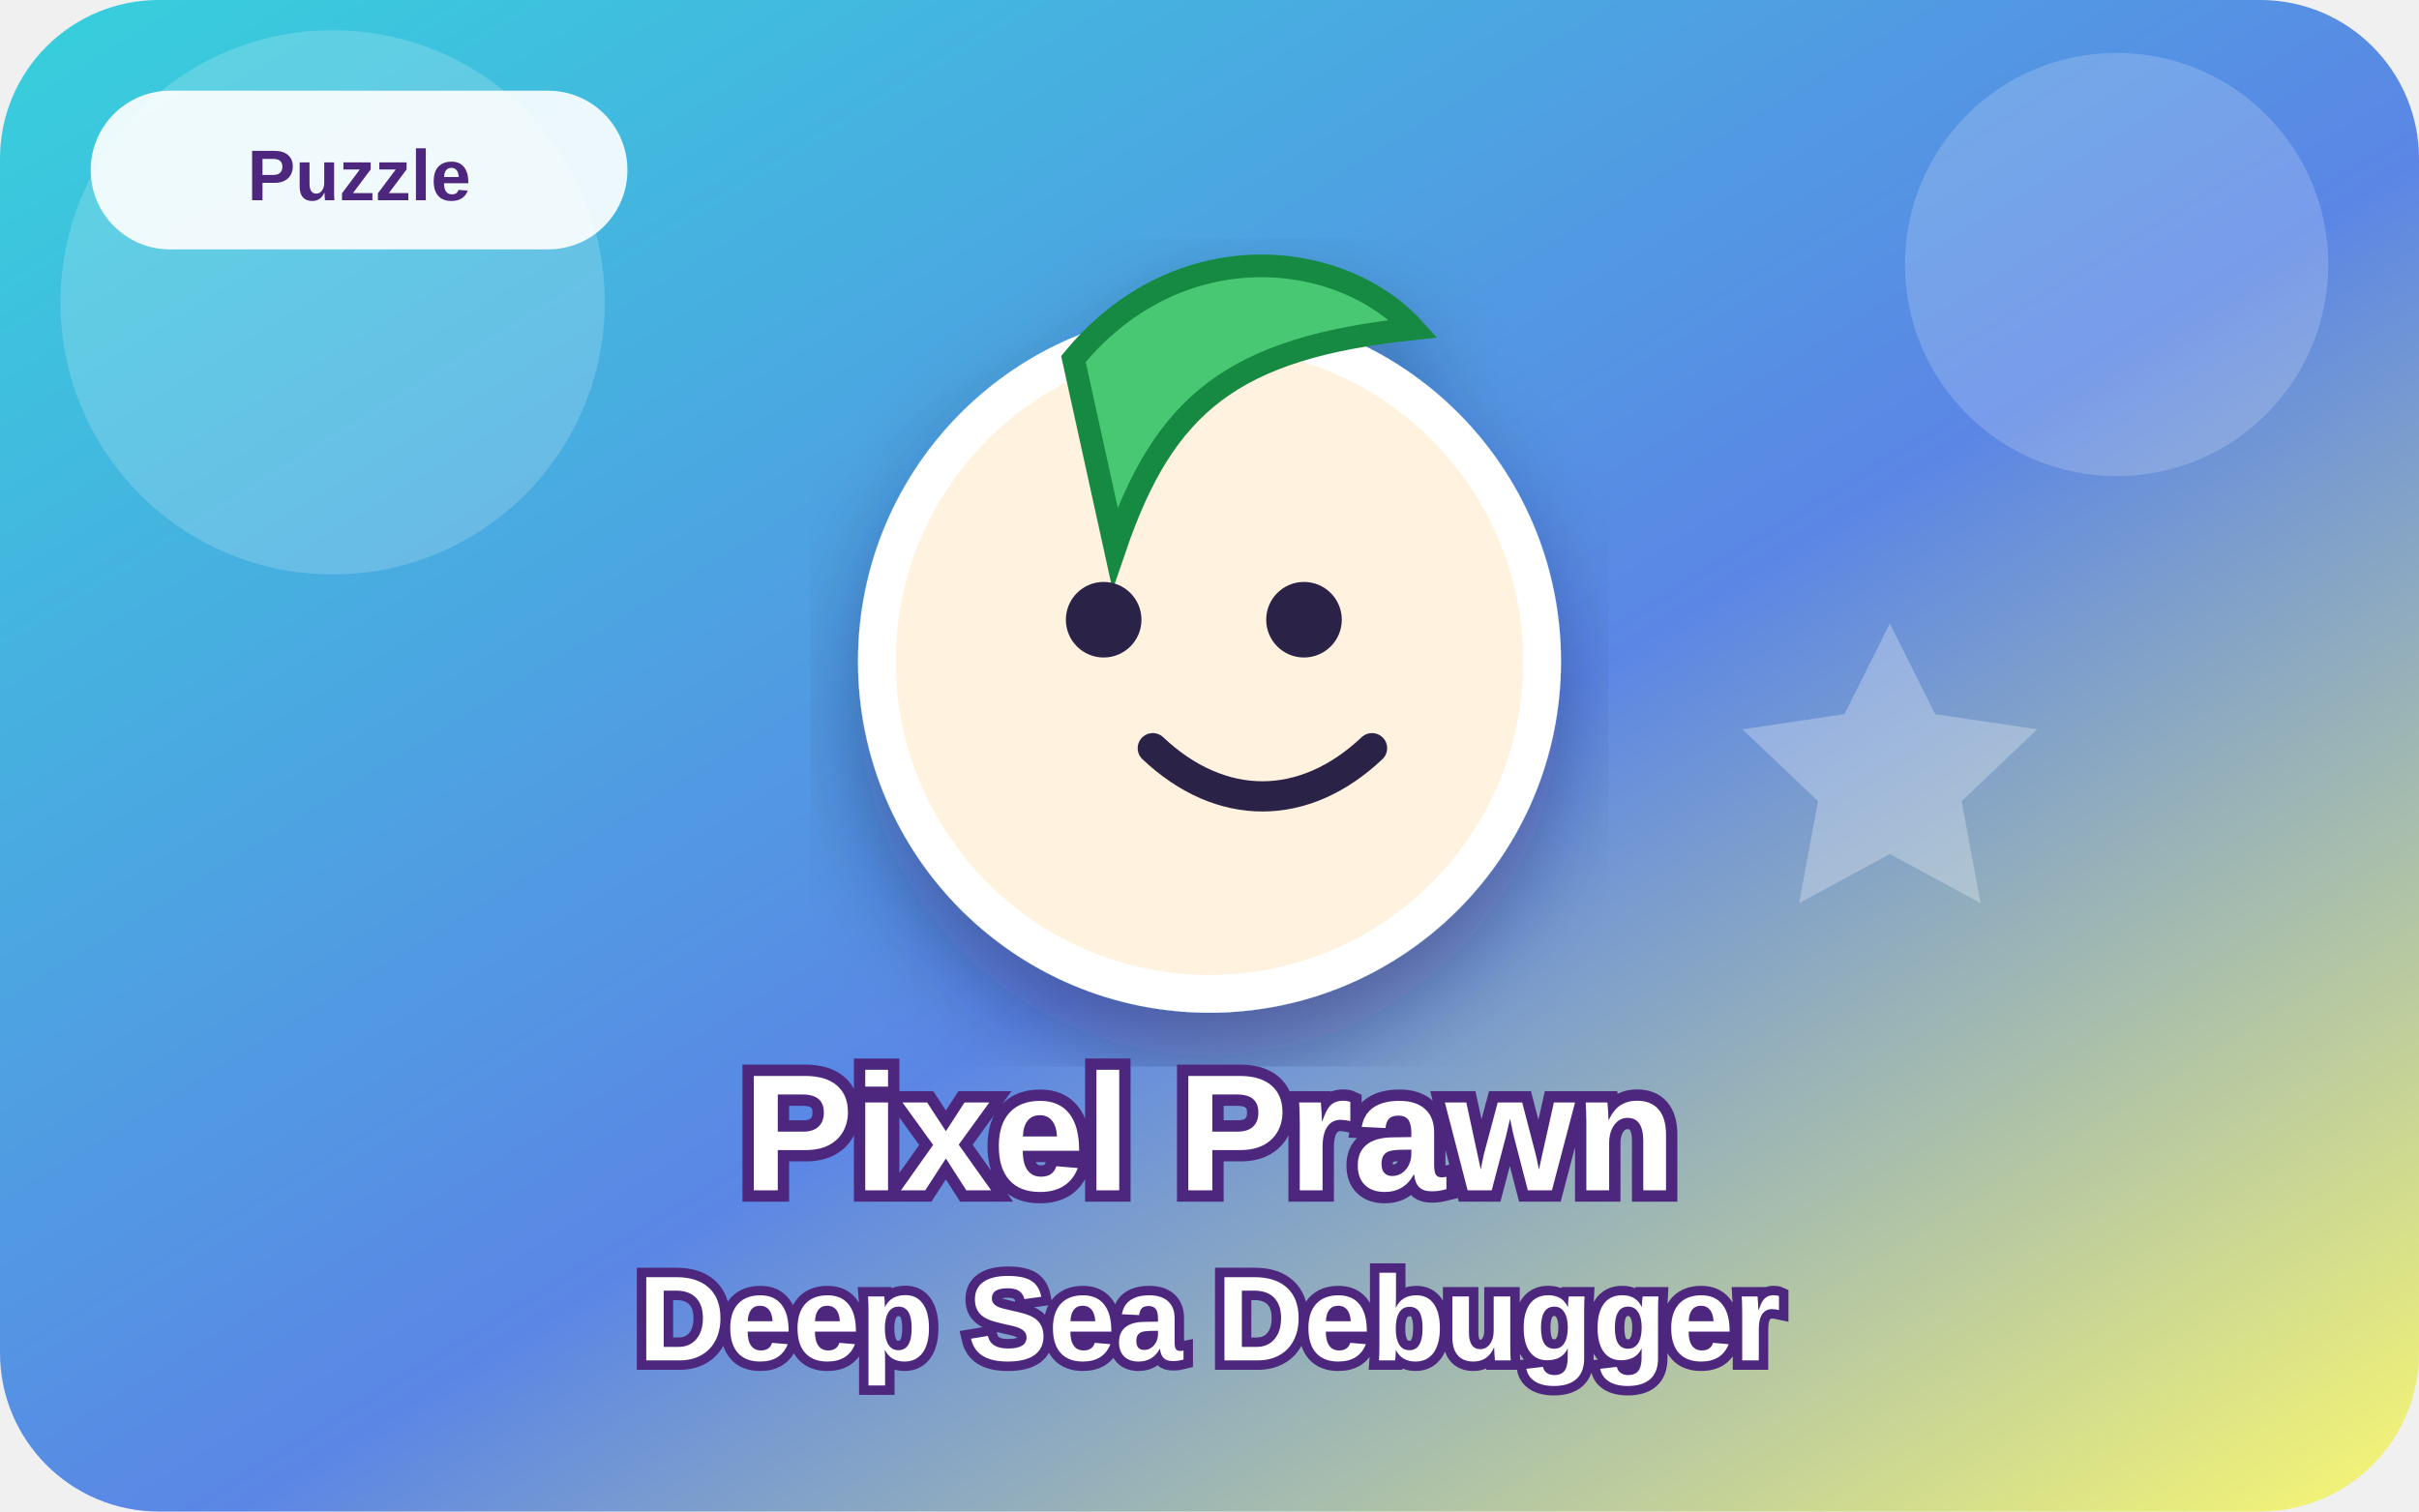
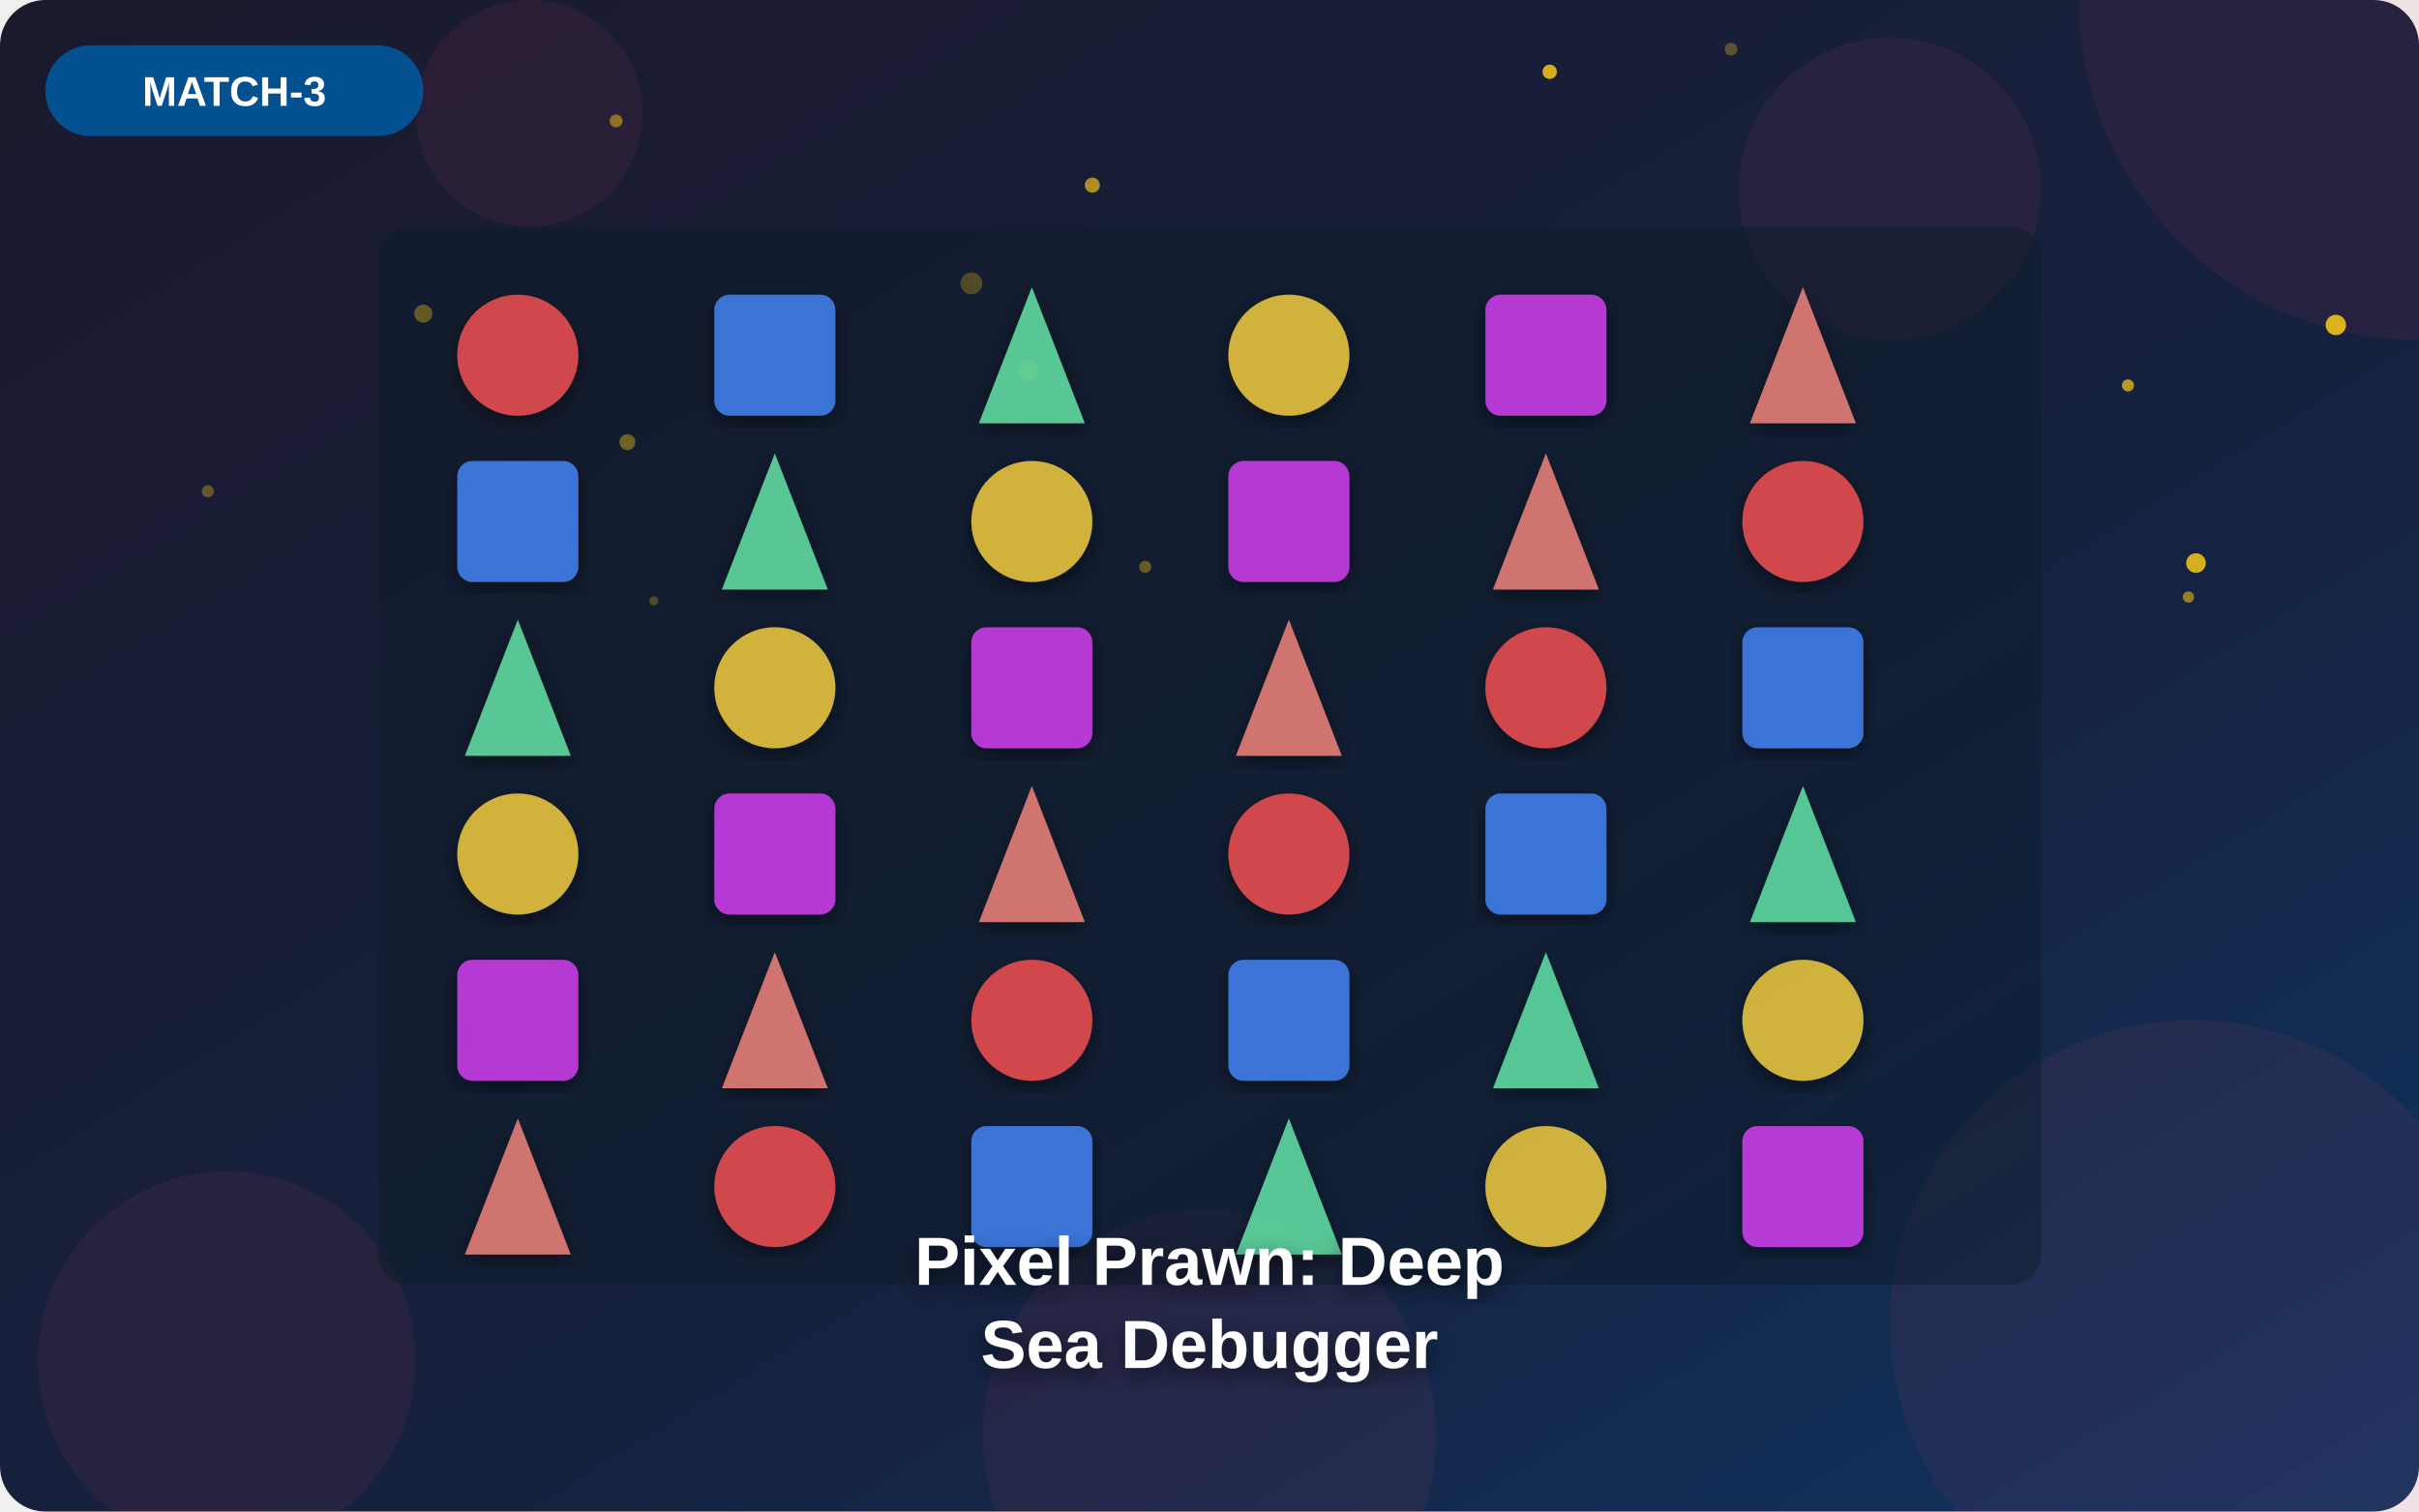
- <svg xmlns="http://www.w3.org/2000/svg" viewBox="0 0 640 400">
+ <svg xmlns="http://www.w3.org/2000/svg" width="640" height="400" viewBox="0 0 640 400">
  <defs>
-     <linearGradient id="bg" x1="0" x2="1" y1="0" y2="1">
-       <stop stop-color="#36d1dc" />
-       <stop offset=".55" stop-color="#5b86e5" />
-       <stop offset="1" stop-color="#f9f871" />
+     <linearGradient id="bgpixelprawndeepseadebugger" x1="0" y1="0" x2="1" y2="1">
+       <stop offset="0" stop-color="#1a1a2e" />
+       <stop offset=".6" stop-color="#16213e" />
+       <stop offset="1" stop-color="#0f3460" />
    </linearGradient>
-     <filter id="s">
-       <feDropShadow dx="0" dy="12" stdDeviation="12" flood-color="#24123b" flood-opacity=".35" />
+     <filter id="ds">
+       <feDropShadow dx="0" dy="2" stdDeviation="3" flood-opacity=".6" />
    </filter>
  </defs>
-   <rect width="640" height="400" rx="42" fill="url(#bg)" />
-   <circle cx="88" cy="80" r="72" fill="#fff" opacity=".18" />
-   <circle cx="560" cy="70" r="56" fill="#fff" opacity=".18" />
-   <path d="M500 165l12 24 27 4-20 19 5 27-24-13-24 13 5-27-20-19 27-4z" fill="#fff" opacity=".28" />
-   <g filter="url(#s)">
-     <circle cx="320" cy="175" r="88" fill="#fff2df" stroke="#fff" stroke-width="10" />
-     <path d="M284 95c28-34 71-29 90-8-48 5-66 20-79 58z" fill="#49c873" stroke="#178a42" stroke-width="6" />
-     <circle cx="292" cy="164" r="10" fill="#292347" />
-     <circle cx="345" cy="164" r="10" fill="#292347" />
-     <path d="M305 198c18 17 40 17 58 0" stroke="#292347" stroke-width="8" fill="none" stroke-linecap="round" />
-   </g>
-   <text x="320" y="315" text-anchor="middle" font-family="Arial Rounded MT Bold,Arial" font-weight="900" font-size="44" fill="#fff" stroke="#4d277e" stroke-width="6" paint-order="stroke">Pixel Prawn</text>
-   <text x="320" y="360" text-anchor="middle" font-family="Arial Rounded MT Bold,Arial" font-weight="900" font-size="32" fill="#fff" stroke="#4d277e" stroke-width="5" paint-order="stroke">Deep Sea Debugger</text>
-   <rect x="24" y="24" width="142" height="42" rx="21" fill="#fff" opacity=".9" />
-   <text x="95" y="53" font-family="Arial" font-weight="800" font-size="19" fill="#4d277e" text-anchor="middle">Puzzle</text>
+   <rect width="640" height="400" fill="url(#bgpixelprawndeepseadebugger)" rx="12" />
+   <circle cx="580" cy="350" r="80" fill="#e94560" opacity="0.08" />
+   <circle cx="60" cy="360" r="50" fill="#e94560" opacity="0.08" />
+   <circle cx="320" cy="380" r="60" fill="#e94560" opacity="0.08" />
+   <circle cx="500" cy="50" r="40" fill="#e94560" opacity="0.08" />
+   <circle cx="140" cy="30" r="30" fill="#e94560" opacity="0.08" />
+   <circle cx="640" cy="0" r="90" fill="#e94560" opacity="0.08" />
+   <circle cx="563" cy="102" r="1.6" fill="#f5c518" opacity="0.73" />
+   <circle cx="303" cy="150" r="1.6" fill="#f5c518" opacity="0.76" />
+   <circle cx="173" cy="159" r="1.2" fill="#f5c518" opacity="0.56" />
+   <circle cx="257" cy="75" r="2.9" fill="#f5c518" opacity="0.55" />
+   <circle cx="112" cy="83" r="2.4" fill="#f5c518" opacity="0.72" />
+   <circle cx="272" cy="98" r="2.8" fill="#f5c518" opacity="0.42" />
+   <circle cx="581" cy="149" r="2.6" fill="#f5c518" opacity="0.86" />
+   <circle cx="579" cy="158" r="1.5" fill="#f5c518" opacity="0.56" />
+   <circle cx="166" cy="117" r="2.1" fill="#f5c518" opacity="0.82" />
+   <circle cx="458" cy="13" r="1.7" fill="#f5c518" opacity="0.31" />
+   <circle cx="618" cy="86" r="2.7" fill="#f5c518" opacity="0.88" />
+   <circle cx="410" cy="19" r="1.9" fill="#f5c518" opacity="0.86" />
+   <circle cx="289" cy="49" r="2.0" fill="#f5c518" opacity="0.67" />
+   <circle cx="55" cy="130" r="1.6" fill="#f5c518" opacity="0.35" />
+   <circle cx="163" cy="32" r="1.7" fill="#f5c518" opacity="0.49" />
+   <rect x="12" y="12" width="100" height="24" rx="12" fill="#01579b" opacity="0.9" />
+   <text x="62" y="28" fill="#fff" font-size="11" font-weight="700" text-anchor="middle" font-family="Arial,sans-serif">MATCH-3</text>
+   <rect x="100" y="60" width="440" height="280" rx="8" fill="#0d1b2a" opacity="0.5" />
+   <circle cx="137" cy="94" r="16" fill="#ff5252" opacity="0.8" filter="url(#ds)" />
+   <rect x="189" y="78" width="32" height="32" rx="4" fill="#448aff" opacity="0.8" filter="url(#ds)" />
+   <polygon points="273,76 287,112 259,112" fill="#69f0ae" opacity="0.8" filter="url(#ds)" />
+   <circle cx="341" cy="94" r="16" fill="#ffd740" opacity="0.8" filter="url(#ds)" />
+   <rect x="393" y="78" width="32" height="32" rx="4" fill="#e040fb" opacity="0.8" filter="url(#ds)" />
+   <polygon points="477,76 491,112 463,112" fill="#ff8a80" opacity="0.8" filter="url(#ds)" />
+   <rect x="121" y="122" width="32" height="32" rx="4" fill="#448aff" opacity="0.8" filter="url(#ds)" />
+   <polygon points="205,120 219,156 191,156" fill="#69f0ae" opacity="0.8" filter="url(#ds)" />
+   <circle cx="273" cy="138" r="16" fill="#ffd740" opacity="0.8" filter="url(#ds)" />
+   <rect x="325" y="122" width="32" height="32" rx="4" fill="#e040fb" opacity="0.8" filter="url(#ds)" />
+   <polygon points="409,120 423,156 395,156" fill="#ff8a80" opacity="0.8" filter="url(#ds)" />
+   <circle cx="477" cy="138" r="16" fill="#ff5252" opacity="0.8" filter="url(#ds)" />
+   <polygon points="137,164 151,200 123,200" fill="#69f0ae" opacity="0.8" filter="url(#ds)" />
+   <circle cx="205" cy="182" r="16" fill="#ffd740" opacity="0.8" filter="url(#ds)" />
+   <rect x="257" y="166" width="32" height="32" rx="4" fill="#e040fb" opacity="0.8" filter="url(#ds)" />
+   <polygon points="341,164 355,200 327,200" fill="#ff8a80" opacity="0.8" filter="url(#ds)" />
+   <circle cx="409" cy="182" r="16" fill="#ff5252" opacity="0.8" filter="url(#ds)" />
+   <rect x="461" y="166" width="32" height="32" rx="4" fill="#448aff" opacity="0.8" filter="url(#ds)" />
+   <circle cx="137" cy="226" r="16" fill="#ffd740" opacity="0.8" filter="url(#ds)" />
+   <rect x="189" y="210" width="32" height="32" rx="4" fill="#e040fb" opacity="0.8" filter="url(#ds)" />
+   <polygon points="273,208 287,244 259,244" fill="#ff8a80" opacity="0.8" filter="url(#ds)" />
+   <circle cx="341" cy="226" r="16" fill="#ff5252" opacity="0.8" filter="url(#ds)" />
+   <rect x="393" y="210" width="32" height="32" rx="4" fill="#448aff" opacity="0.8" filter="url(#ds)" />
+   <polygon points="477,208 491,244 463,244" fill="#69f0ae" opacity="0.8" filter="url(#ds)" />
+   <rect x="121" y="254" width="32" height="32" rx="4" fill="#e040fb" opacity="0.8" filter="url(#ds)" />
+   <polygon points="205,252 219,288 191,288" fill="#ff8a80" opacity="0.8" filter="url(#ds)" />
+   <circle cx="273" cy="270" r="16" fill="#ff5252" opacity="0.8" filter="url(#ds)" />
+   <rect x="325" y="254" width="32" height="32" rx="4" fill="#448aff" opacity="0.8" filter="url(#ds)" />
+   <polygon points="409,252 423,288 395,288" fill="#69f0ae" opacity="0.8" filter="url(#ds)" />
+   <circle cx="477" cy="270" r="16" fill="#ffd740" opacity="0.8" filter="url(#ds)" />
+   <polygon points="137,296 151,332 123,332" fill="#ff8a80" opacity="0.8" filter="url(#ds)" />
+   <circle cx="205" cy="314" r="16" fill="#ff5252" opacity="0.8" filter="url(#ds)" />
+   <rect x="257" y="298" width="32" height="32" rx="4" fill="#448aff" opacity="0.8" filter="url(#ds)" />
+   <polygon points="341,296 355,332 327,332" fill="#69f0ae" opacity="0.8" filter="url(#ds)" />
+   <circle cx="409" cy="314" r="16" fill="#ffd740" opacity="0.8" filter="url(#ds)" />
+   <rect x="461" y="298" width="32" height="32" rx="4" fill="#e040fb" opacity="0.8" filter="url(#ds)" />
+   <text x="320" y="340" fill="#fff" font-size="18" font-weight="800" text-anchor="middle" font-family="Arial,sans-serif" filter="url(#ds)">Pixel Prawn: Deep</text>
+   <text x="320" y="362" fill="#fff" font-size="18" font-weight="800" text-anchor="middle" font-family="Arial,sans-serif" filter="url(#ds)">Sea Debugger</text>
</svg>
